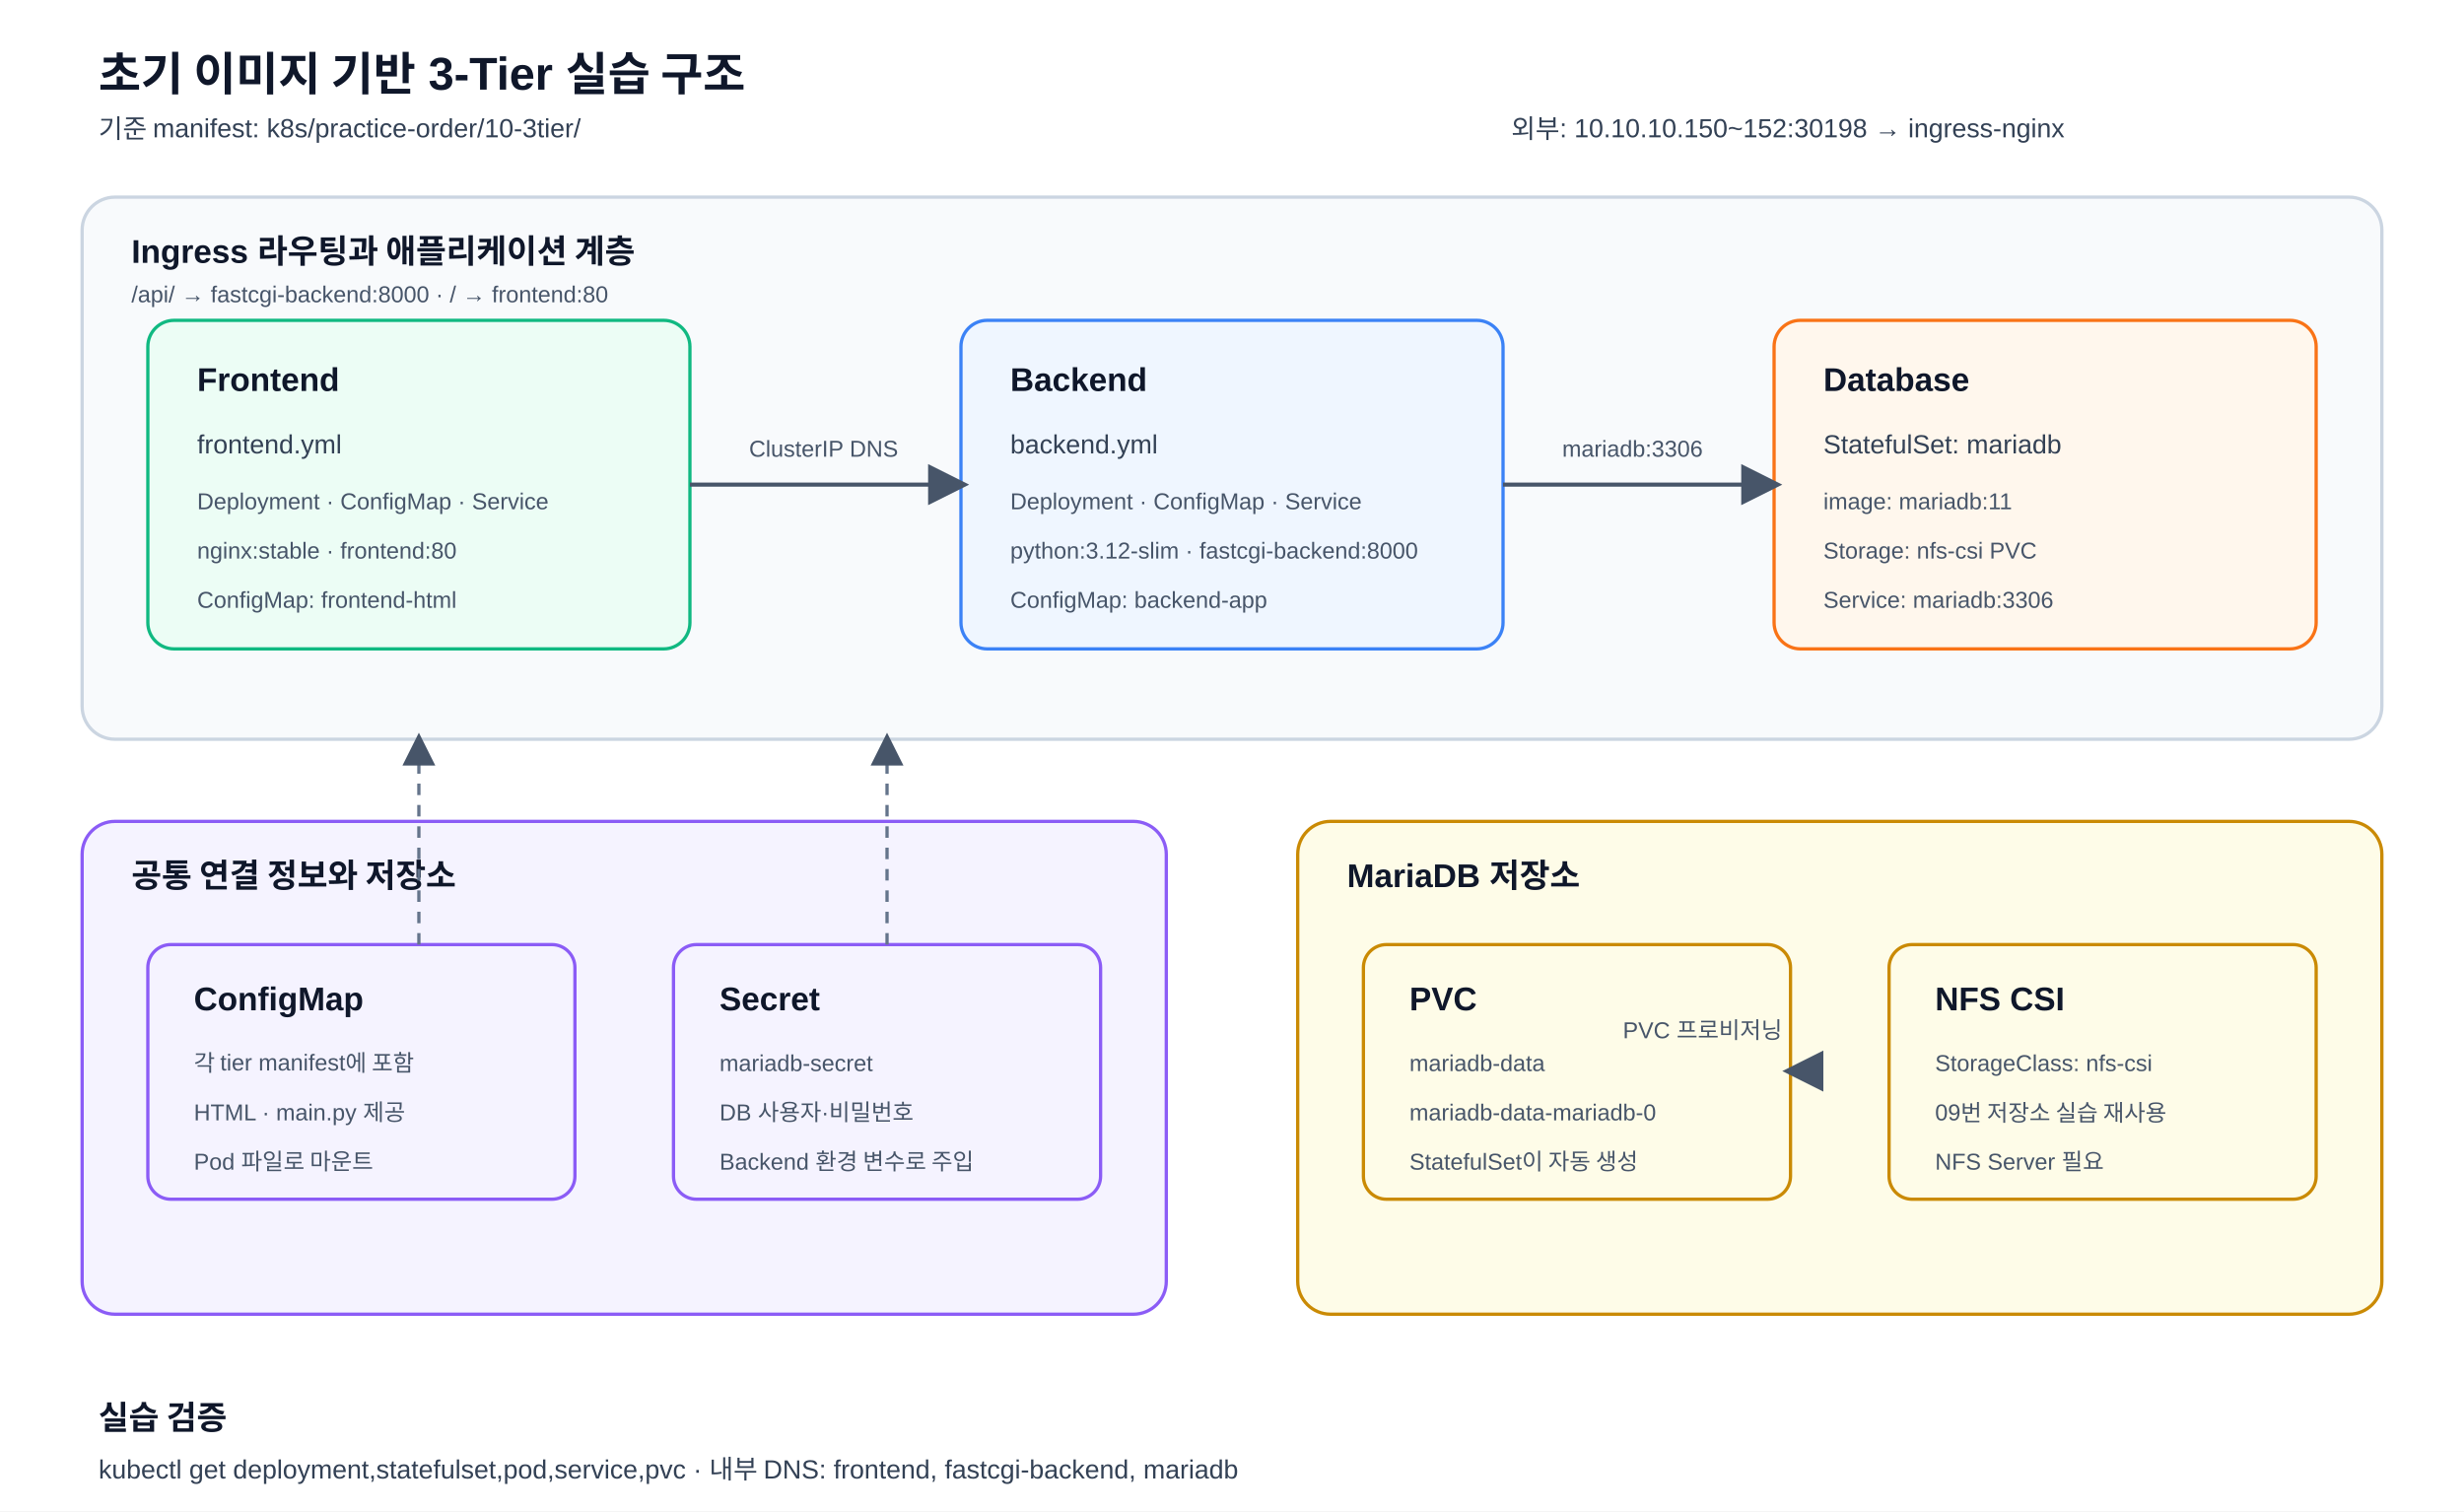
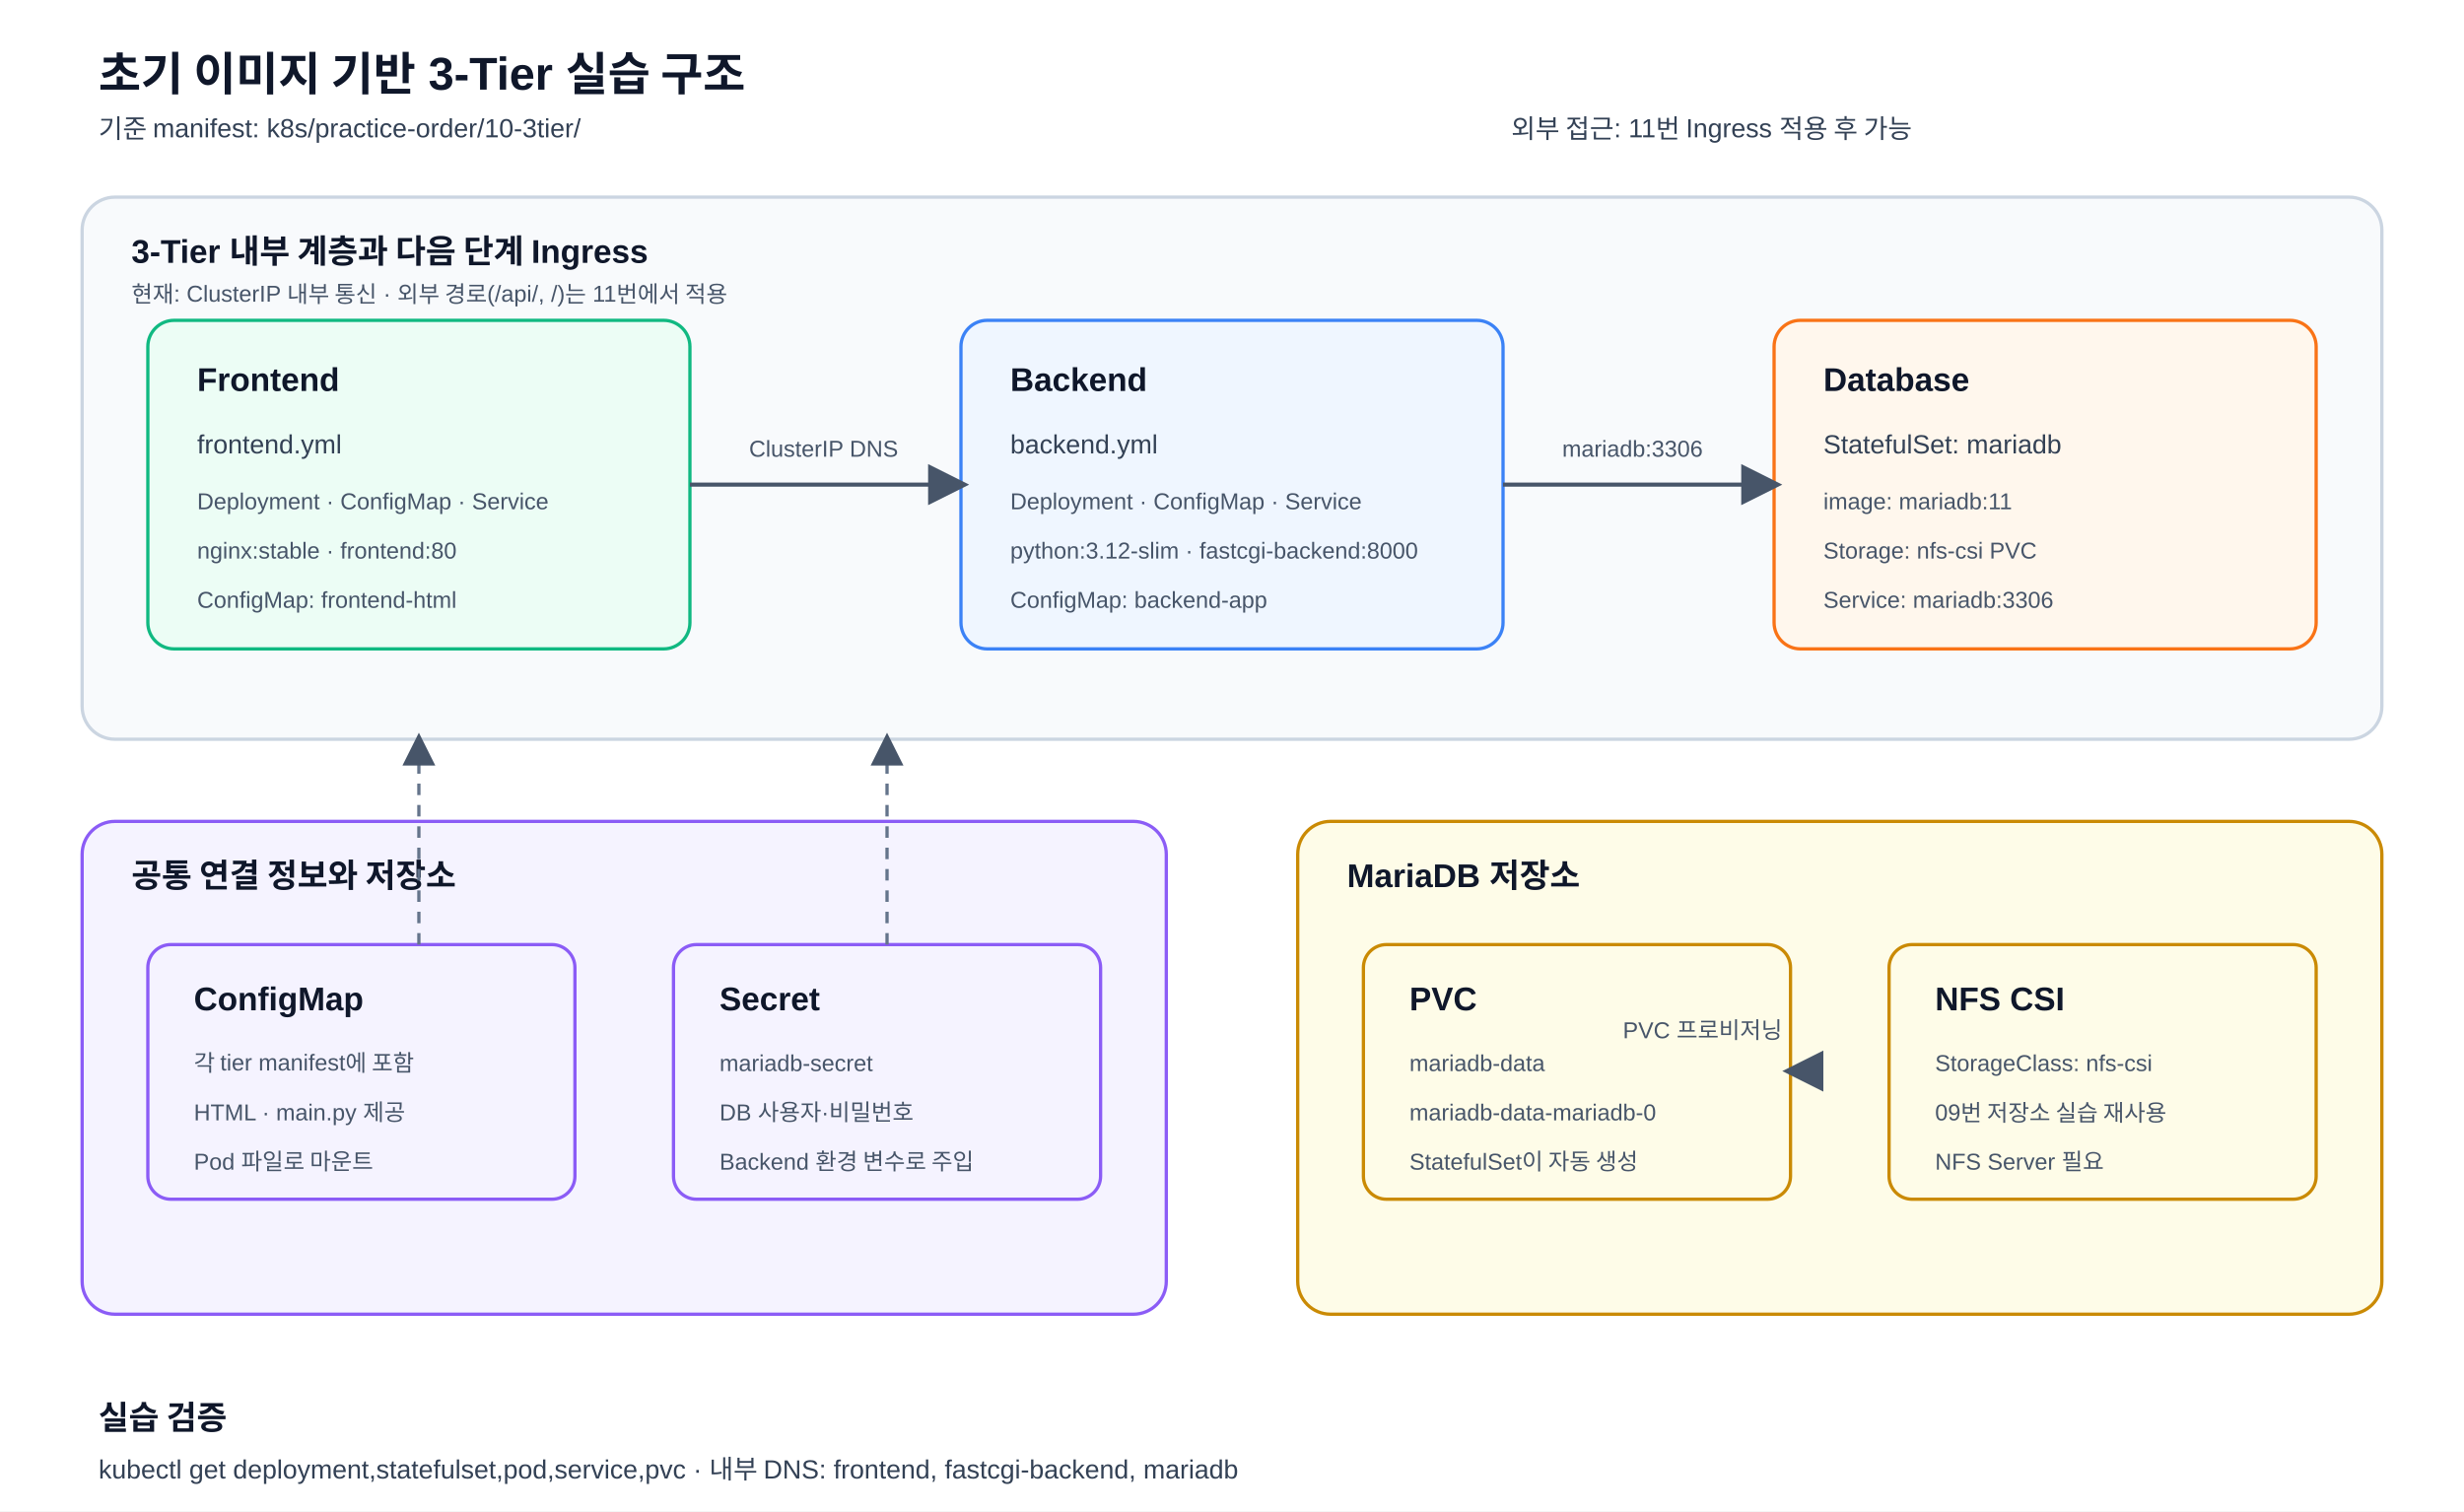
<svg xmlns="http://www.w3.org/2000/svg" width="1500" height="920" viewBox="0 0 1500 920" role="img" aria-labelledby="title desc">
  <defs>
    <marker id="arrow" markerWidth="10" markerHeight="10" refX="8" refY="5" orient="auto">
      <path d="M0,0 L10,5 L0,10 Z" fill="#475569" />
    </marker>
    <style>
      .title { font: 700 28px Arial, sans-serif; fill: #0f172a; }
      .heading { font: 700 20px Arial, sans-serif; fill: #0f172a; }
      .body { font: 16px Arial, sans-serif; fill: #334155; }
      .small { font: 14px Arial, sans-serif; fill: #475569; }
      .tier { fill: #f8fafc; stroke: #cbd5e1; stroke-width: 2; }
      .frontend { fill: #ecfdf5; stroke: #10b981; stroke-width: 2; }
      .backend { fill: #eff6ff; stroke: #3b82f6; stroke-width: 2; }
      .database { fill: #fff7ed; stroke: #f97316; stroke-width: 2; }
      .support { fill: #f5f3ff; stroke: #8b5cf6; stroke-width: 2; }
      .storage { fill: #fefce8; stroke: #ca8a04; stroke-width: 2; }
      .flow { stroke: #475569; stroke-width: 2.5; fill: none; marker-end: url(#arrow); }
      .dashed { stroke: #64748b; stroke-width: 2; fill: none; stroke-dasharray: 7 6; marker-end: url(#arrow); }
    </style>
  </defs>
  <rect width="1500" height="920" fill="#ffffff" />
  <text x="60" y="55" class="title">초기 이미지 기반 3-Tier 실습 구조</text>
  <text x="60" y="84" class="body">기준 manifest: k8s/practice-order/10-3tier/</text>
-   <text x="920" y="84" class="body">외부: 10.10.10.150~152:30198 → ingress-nginx</text>
+   <text x="920" y="84" class="body">외부 접근: 11번 Ingress 적용 후 가능</text>
  <rect x="50" y="120" width="1400" height="330" rx="20" class="tier" />
-   <text x="80" y="160" class="heading">Ingress 라우팅과 애플리케이션 계층</text>
-   <text x="80" y="184" class="small">/api/ → fastcgi-backend:8000 · / → frontend:80</text>
+   <text x="80" y="160" class="heading">3-Tier 내부 계층과 다음 단계 Ingress</text>
+   <text x="80" y="184" class="small">현재: ClusterIP 내부 통신 · 외부 경로(/api/, /)는 11번에서 적용</text>
  <rect x="90" y="195" width="330" height="200" rx="16" class="frontend" />
  <text x="120" y="238" class="heading">Frontend</text>
  <text x="120" y="276" class="body">frontend.yml</text>
  <text x="120" y="310" class="small">Deployment · ConfigMap · Service</text>
  <text x="120" y="340" class="small">nginx:stable · frontend:80</text>
  <text x="120" y="370" class="small">ConfigMap: frontend-html</text>
  <rect x="585" y="195" width="330" height="200" rx="16" class="backend" />
  <text x="615" y="238" class="heading">Backend</text>
  <text x="615" y="276" class="body">backend.yml</text>
  <text x="615" y="310" class="small">Deployment · ConfigMap · Service</text>
  <text x="615" y="340" class="small">python:3.12-slim · fastcgi-backend:8000</text>
  <text x="615" y="370" class="small">ConfigMap: backend-app</text>
  <rect x="1080" y="195" width="330" height="200" rx="16" class="database" />
  <text x="1110" y="238" class="heading">Database</text>
  <text x="1110" y="276" class="body">StatefulSet: mariadb</text>
  <text x="1110" y="310" class="small">image: mariadb:11</text>
  <text x="1110" y="340" class="small">Storage: nfs-csi PVC</text>
  <text x="1110" y="370" class="small">Service: mariadb:3306</text>
  <path d="M420 295 H585" class="flow" />
  <text x="456" y="278" class="small">ClusterIP DNS</text>
  <path d="M915 295 H1080" class="flow" />
  <text x="951" y="278" class="small">mariadb:3306</text>
  <rect x="50" y="500" width="660" height="300" rx="20" class="support" />
  <text x="80" y="540" class="heading">공통 연결 정보와 저장소</text>
  <rect x="90" y="575" width="260" height="155" rx="14" class="support" />
  <text x="118" y="615" class="heading">ConfigMap</text>
  <text x="118" y="652" class="small">각 tier manifest에 포함</text>
  <text x="118" y="682" class="small">HTML · main.py 제공</text>
  <text x="118" y="712" class="small">Pod 파일로 마운트</text>
  <rect x="410" y="575" width="260" height="155" rx="14" class="support" />
  <text x="438" y="615" class="heading">Secret</text>
  <text x="438" y="652" class="small">mariadb-secret</text>
  <text x="438" y="682" class="small">DB 사용자·비밀번호</text>
  <text x="438" y="712" class="small">Backend 환경 변수로 주입</text>
  <path d="M255 575 V450" class="dashed" />
  <path d="M540 575 V450" class="dashed" />
  <rect x="790" y="500" width="660" height="300" rx="20" class="storage" />
  <text x="820" y="540" class="heading">MariaDB 저장소</text>
  <rect x="830" y="575" width="260" height="155" rx="14" class="storage" />
  <text x="858" y="615" class="heading">PVC</text>
  <text x="858" y="652" class="small">mariadb-data</text>
  <text x="858" y="682" class="small">mariadb-data-mariadb-0</text>
  <text x="858" y="712" class="small">StatefulSet이 자동 생성</text>
  <rect x="1150" y="575" width="260" height="155" rx="14" class="storage" />
  <text x="1178" y="615" class="heading">NFS CSI</text>
  <text x="1178" y="652" class="small">StorageClass: nfs-csi</text>
  <text x="1178" y="682" class="small">09번 저장소 실습 재사용</text>
  <text x="1178" y="712" class="small">NFS Server 필요</text>
  <path d="M1110 652 H1090" class="flow" />
  <text x="1085" y="632" text-anchor="end" class="small">PVC 프로비저닝</text>
  <text x="60" y="870" class="heading">실습 검증</text>
  <text x="60" y="900" class="body">kubectl get deployment,statefulset,pod,service,pvc · 내부 DNS: frontend, fastcgi-backend, mariadb</text>
</svg>
